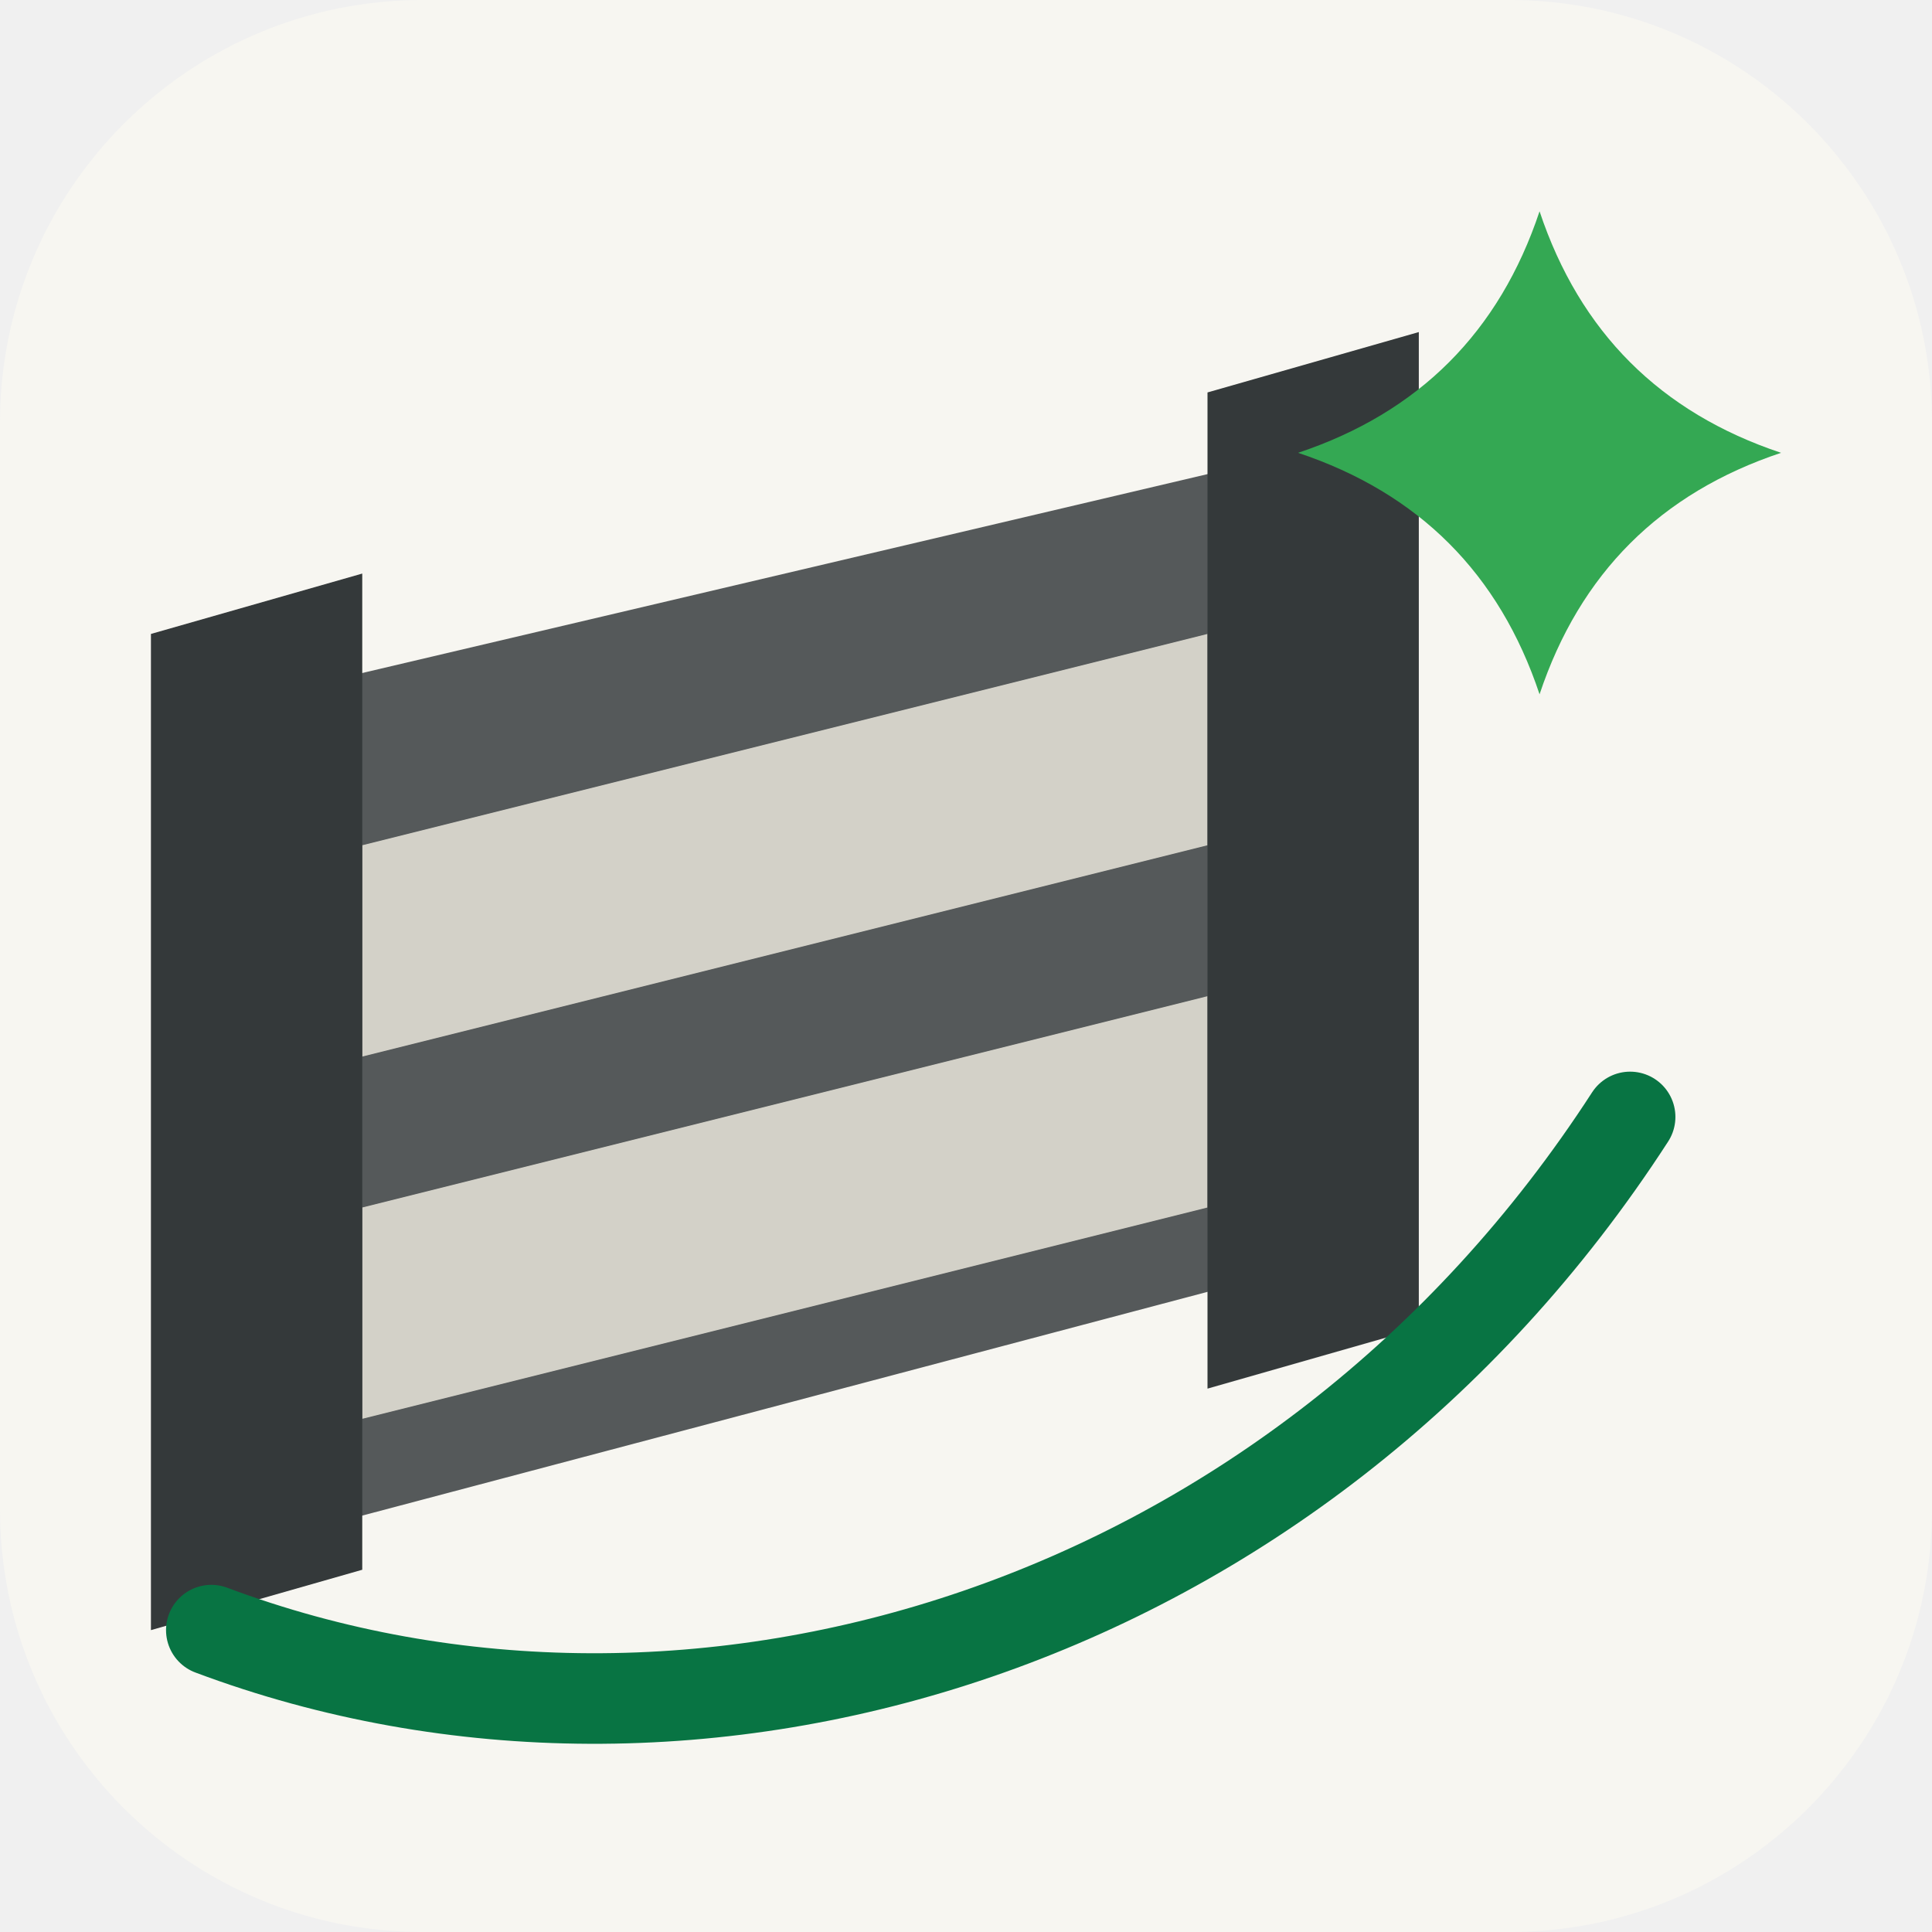
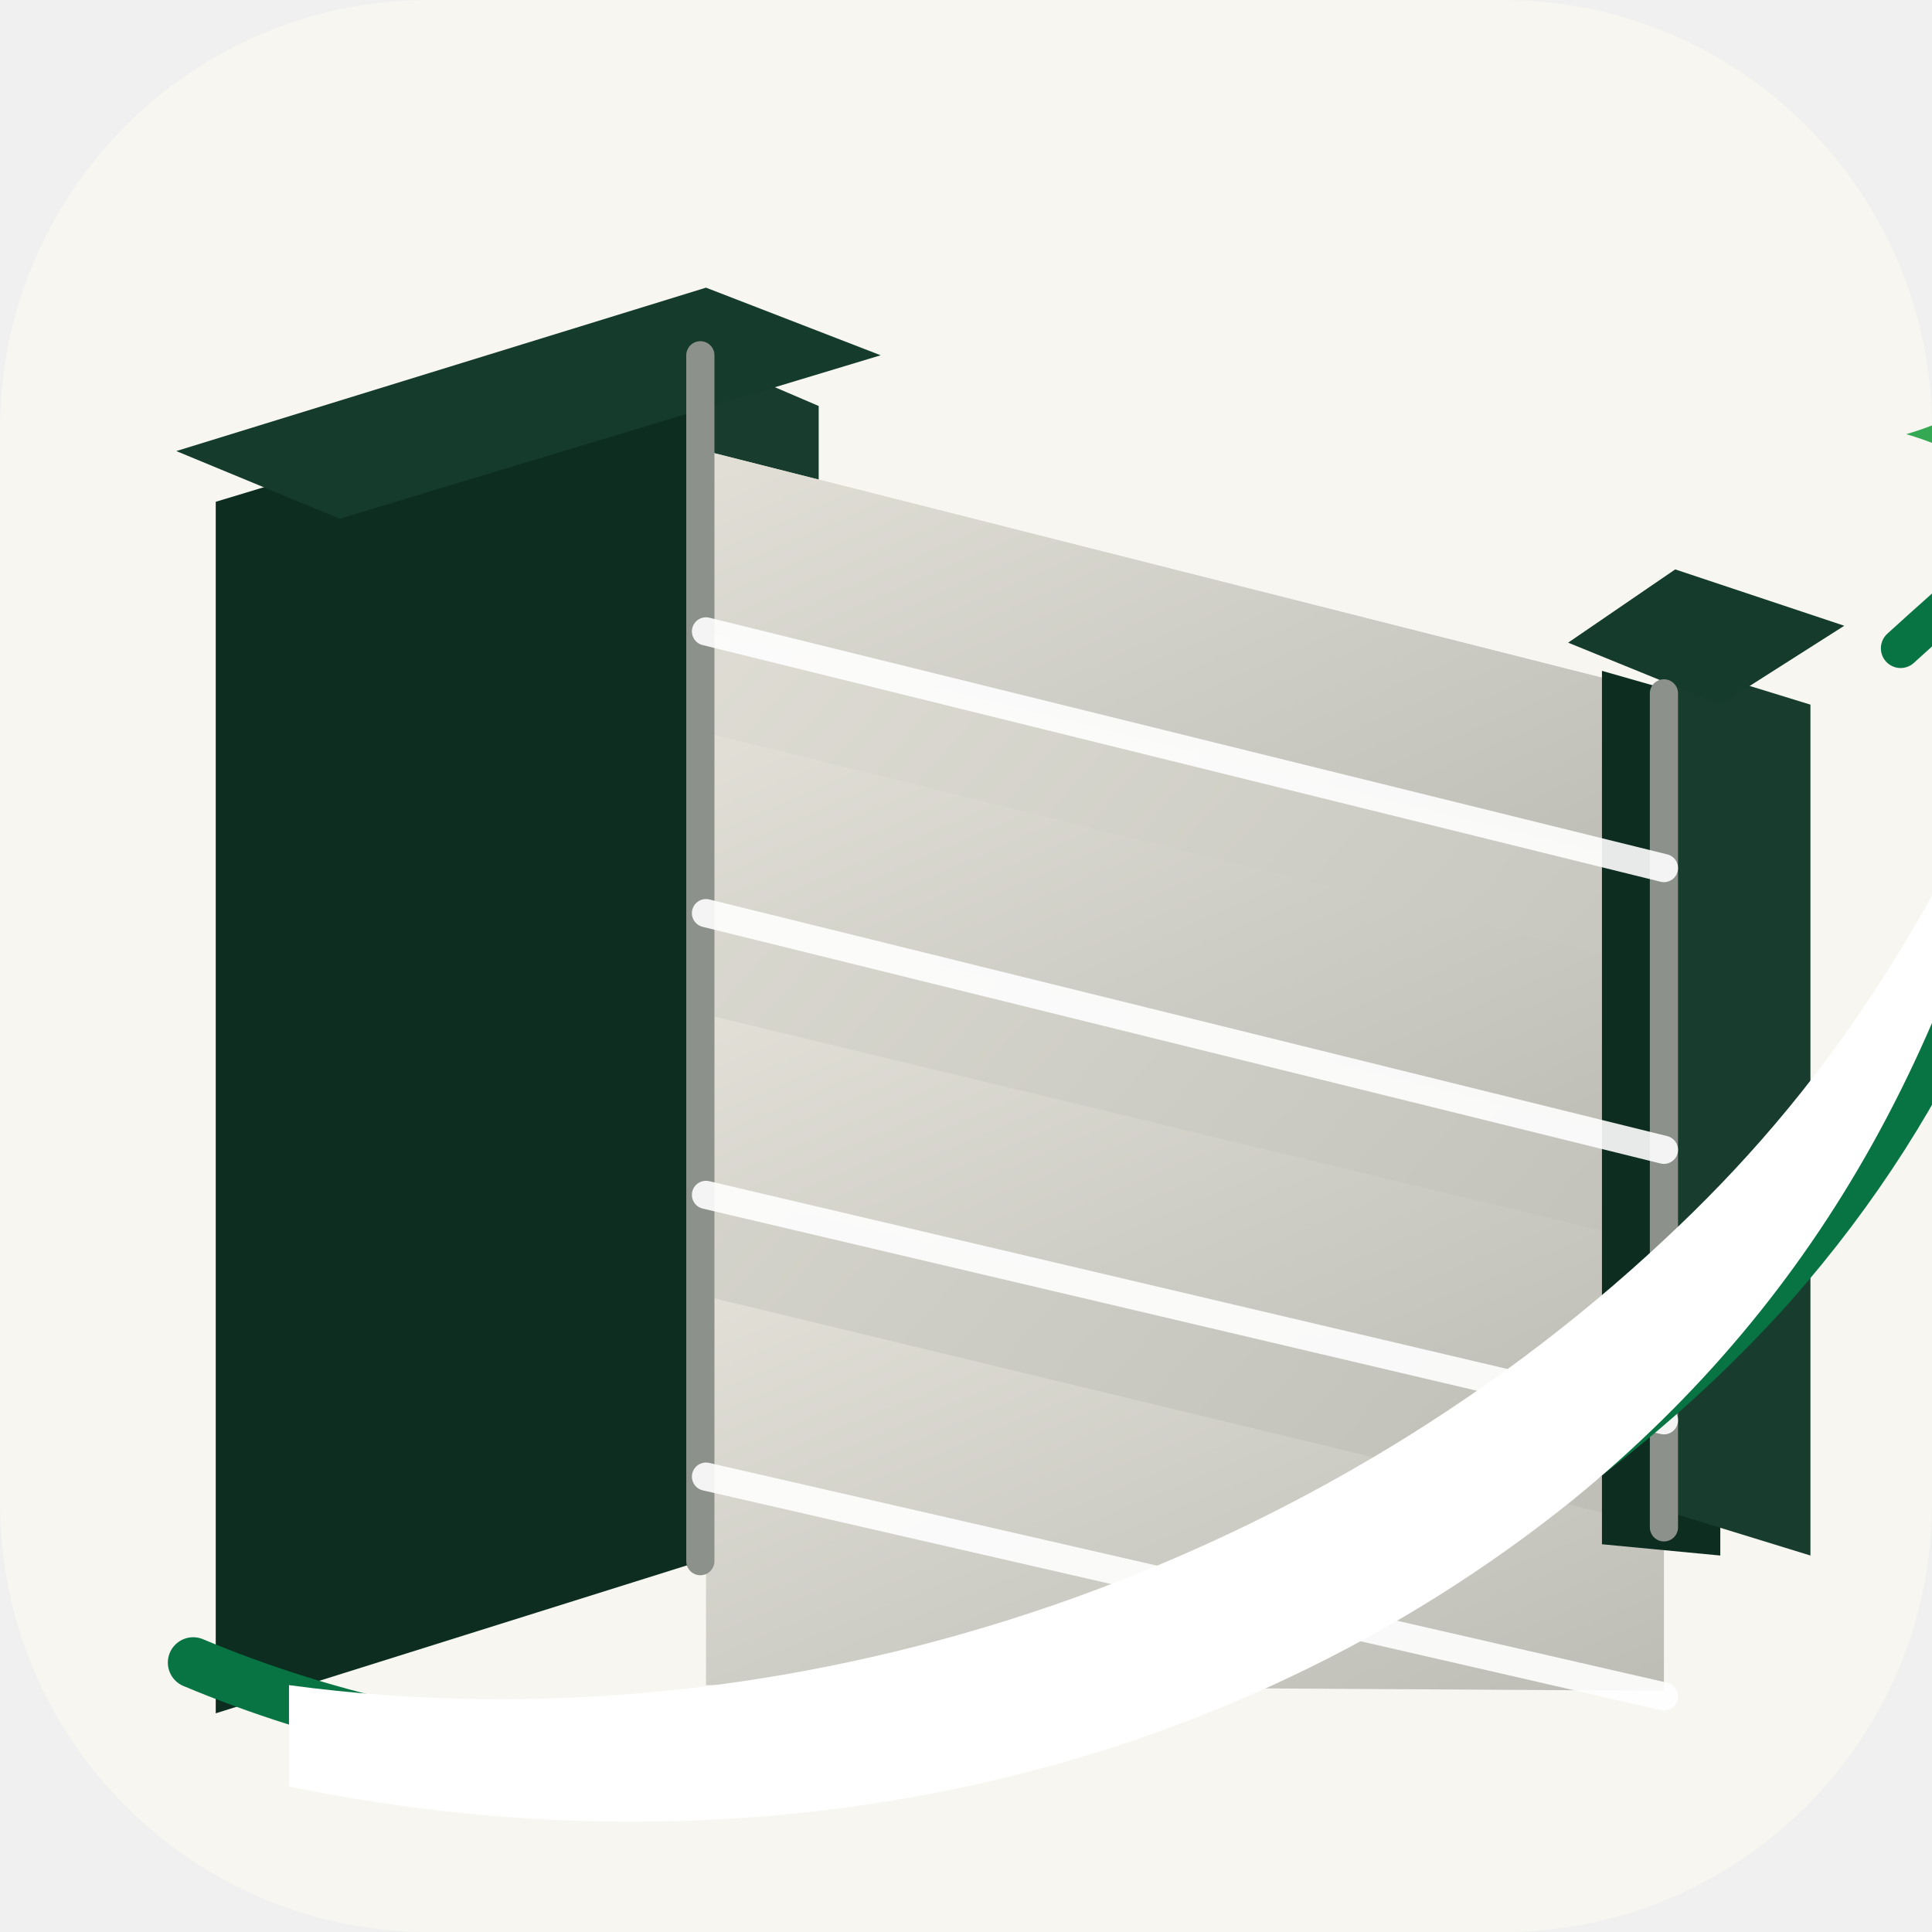
- <svg xmlns="http://www.w3.org/2000/svg" viewBox="0 0 64 64">
-   <rect width="64" height="64" rx="14" fill="#f7f6f1" />
-   <g stroke-linejoin="round" stroke-linecap="round">
-     <path d="M9 23 43 15v27L9 51Z" fill="#55595a" />
-     <path d="m12 28 28-7v7l-28 7Zm0 12 28-7v7l-28 7Z" fill="#d3d1c8" />
-     <path d="M5 21 12 19v33l-7 2Zm35-8 7-2v33l-7 2Z" fill="#34393a" />
-     <path d="M7 54c16 6 36 0 47-17" fill="none" stroke="#087443" stroke-width="3" />
-     <path d="M51 7q2 6 8 8-6 2-8 8-2-6-8-8 6-2 8-8Z" fill="#34a853" />
+ <svg xmlns="http://www.w3.org/2000/svg" viewBox="0 0 72 72">
+   <rect width="72" height="72" rx="16" fill="#f7f6f1" />
+   <g transform="translate(3 4) scale(.21)">
+     <g stroke-linejoin="round" stroke-linecap="round">
+       <defs>
+         <linearGradient id="concrete" x1="0" y1="0" x2="1" y2="1">
+           <stop stop-color="#e1dfd6" />
+           <stop offset="1" stop-color="#bdbdb6" />
+         </linearGradient>
+       </defs>
+       <path d="M24 70 110 44v214l-86 27Z" fill="#0d2d21" />
+       <path d="m110 44 21 9v206l-21-1Z" fill="#183d2e" />
+       <path d="m17 61 94-29 31 12-96 29Z" fill="#153b2d" />
+       <path d="M111 61 281 104v148l-170 0Z" fill="url(#concrete)" />
+       <path d="m111 61 170 43v31L111 93Z" fill="url(#concrete)" />
+       <path d="m111 111 170 42v31l-170-42Z" fill="url(#concrete)" />
+       <path d="m111 161 170 41v31l-170-41Z" fill="url(#concrete)" />
+       <path d="m111 211 170 41v29l-170-1Z" fill="url(#concrete)" />
+       <path d="m270 100 21 6v151l-21-2Z" fill="#0d2d21" />
+       <path d="m281 98 26 8v151l-26-8Z" fill="#183d2e" />
+       <path d="m264 95 19-13 30 10-22 14Z" fill="#153b2d" />
+       <path d="M110 44v214M281 104v148" fill="none" stroke="#8d918c" stroke-width="5" />
+       <path d="m111 93 170 42M111 143l170 42M111 193l170 40M111 243l170 39" fill="none" stroke="#ffffff" stroke-opacity=".9" stroke-width="5" />
+       <path d="M20 276c93 39 212 9 280-67 30-34 46-73 49-111" fill="none" stroke="#087443" stroke-width="9" />
+       <path d="M37 280c89 12 181-20 244-79 28-26 49-57 67-103-13 66-39 113-83 149-62 50-145 68-228 51Z" fill="#ffffff" />
+       <path d="M323 96c11-10 19-17 30-25" fill="none" stroke="#087443" stroke-width="7" />
+       <path d="M355 27q7 24 31 31-24 7-31 31-7-24-31-31 24-7 31-31Z" fill="#34a853" />
+     </g>
  </g>
</svg>
